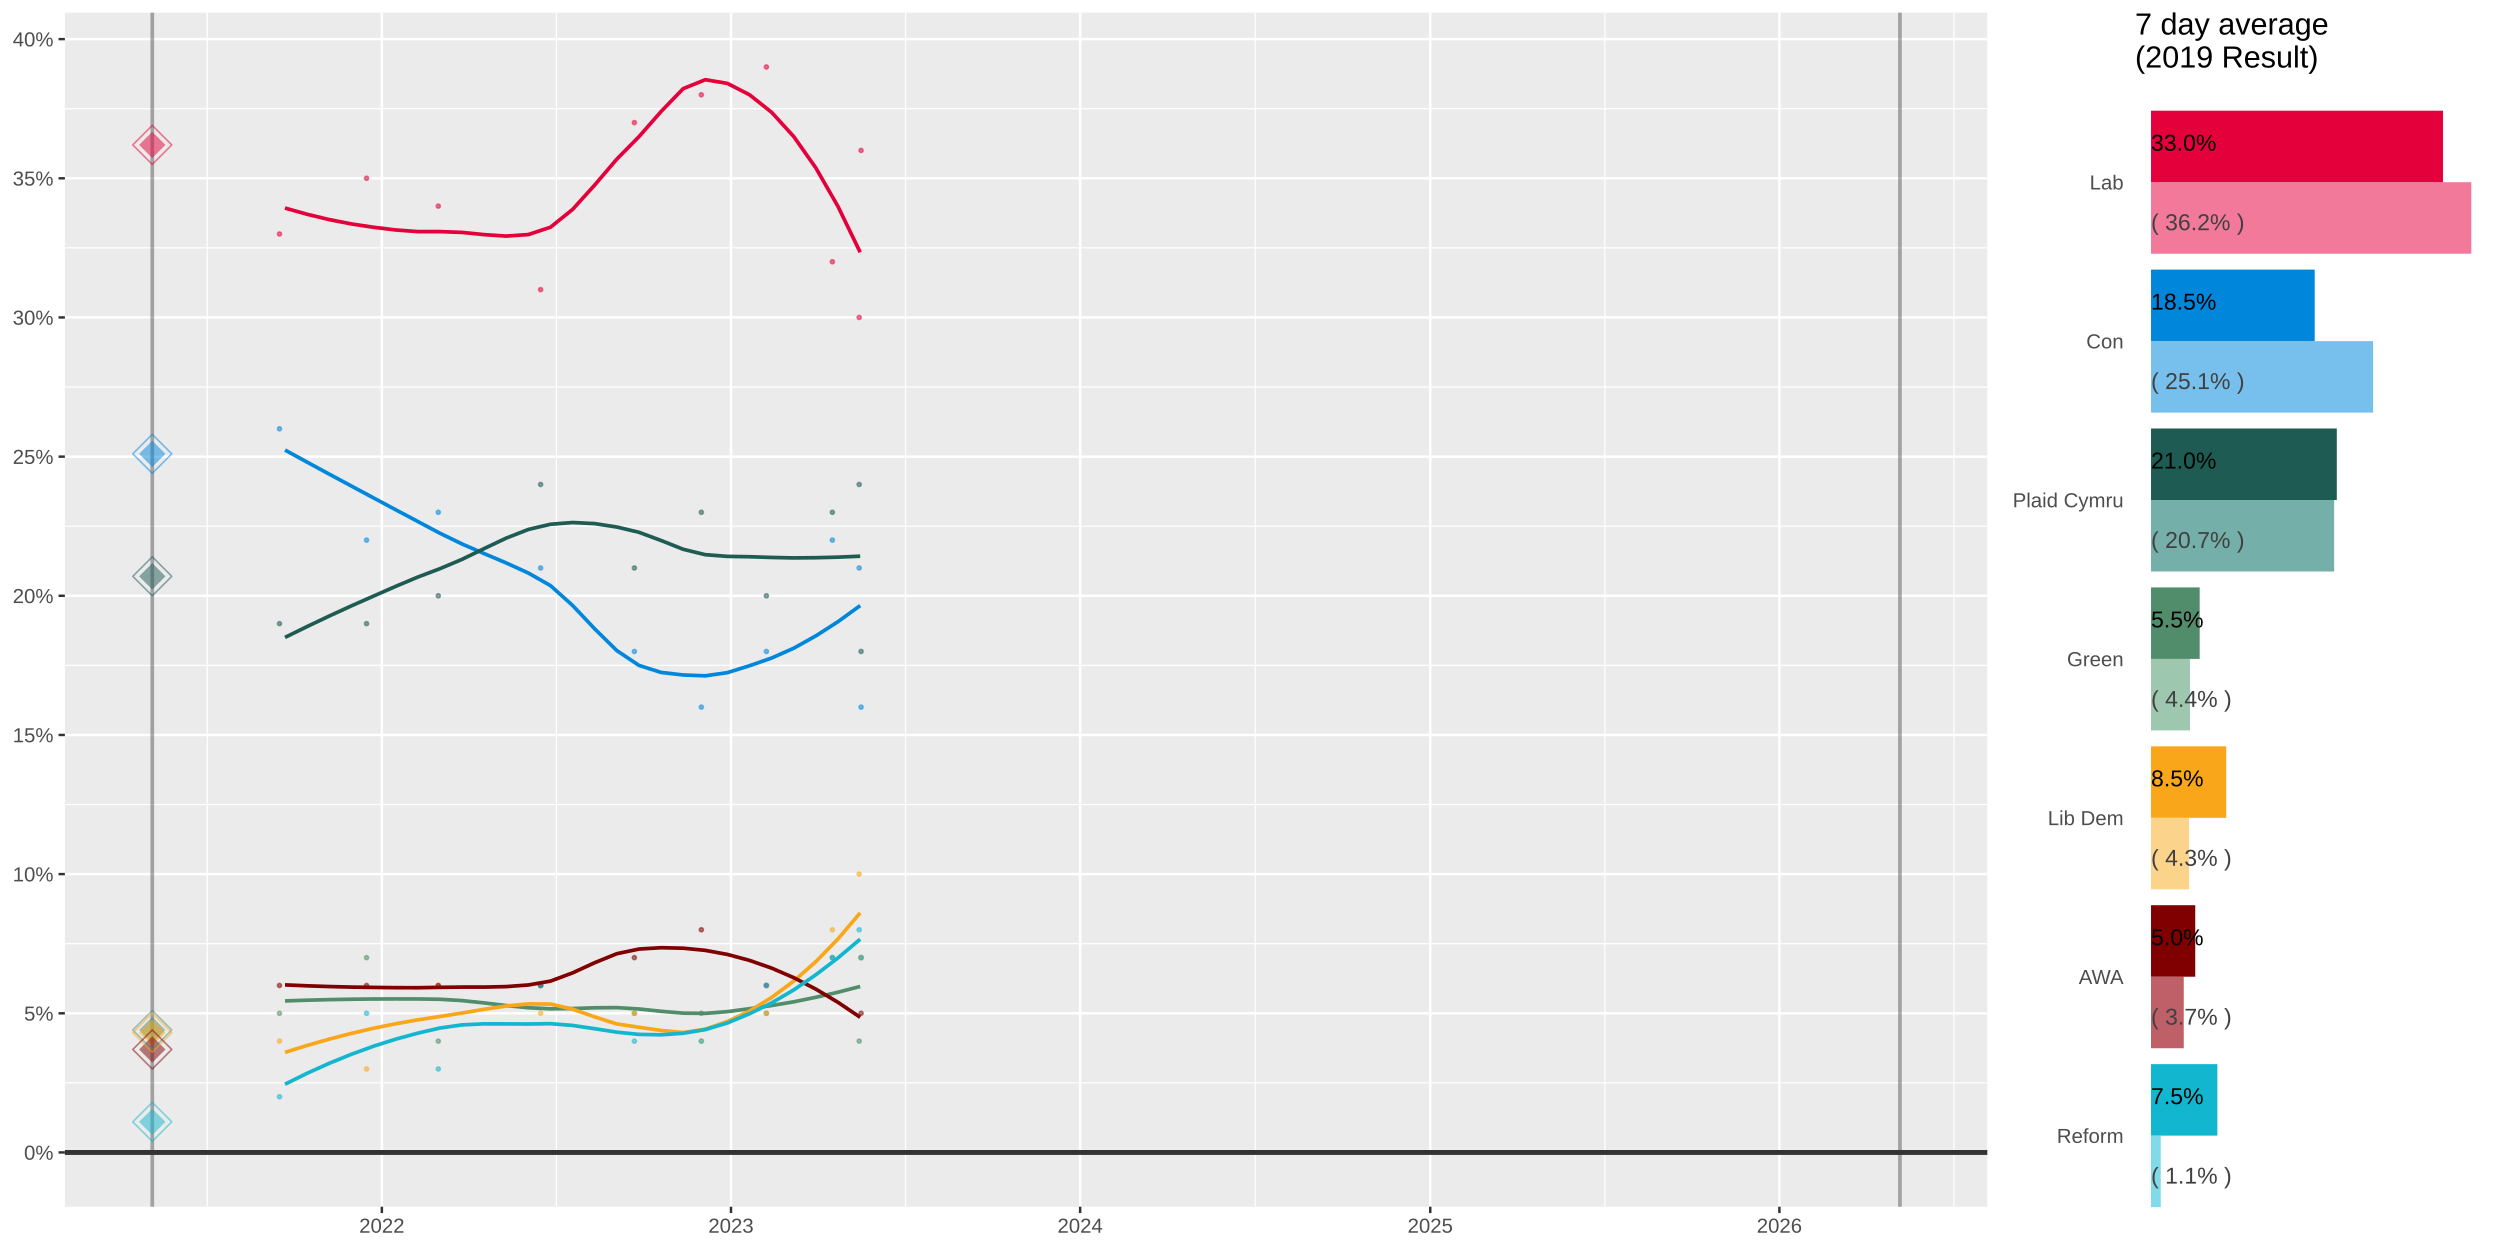
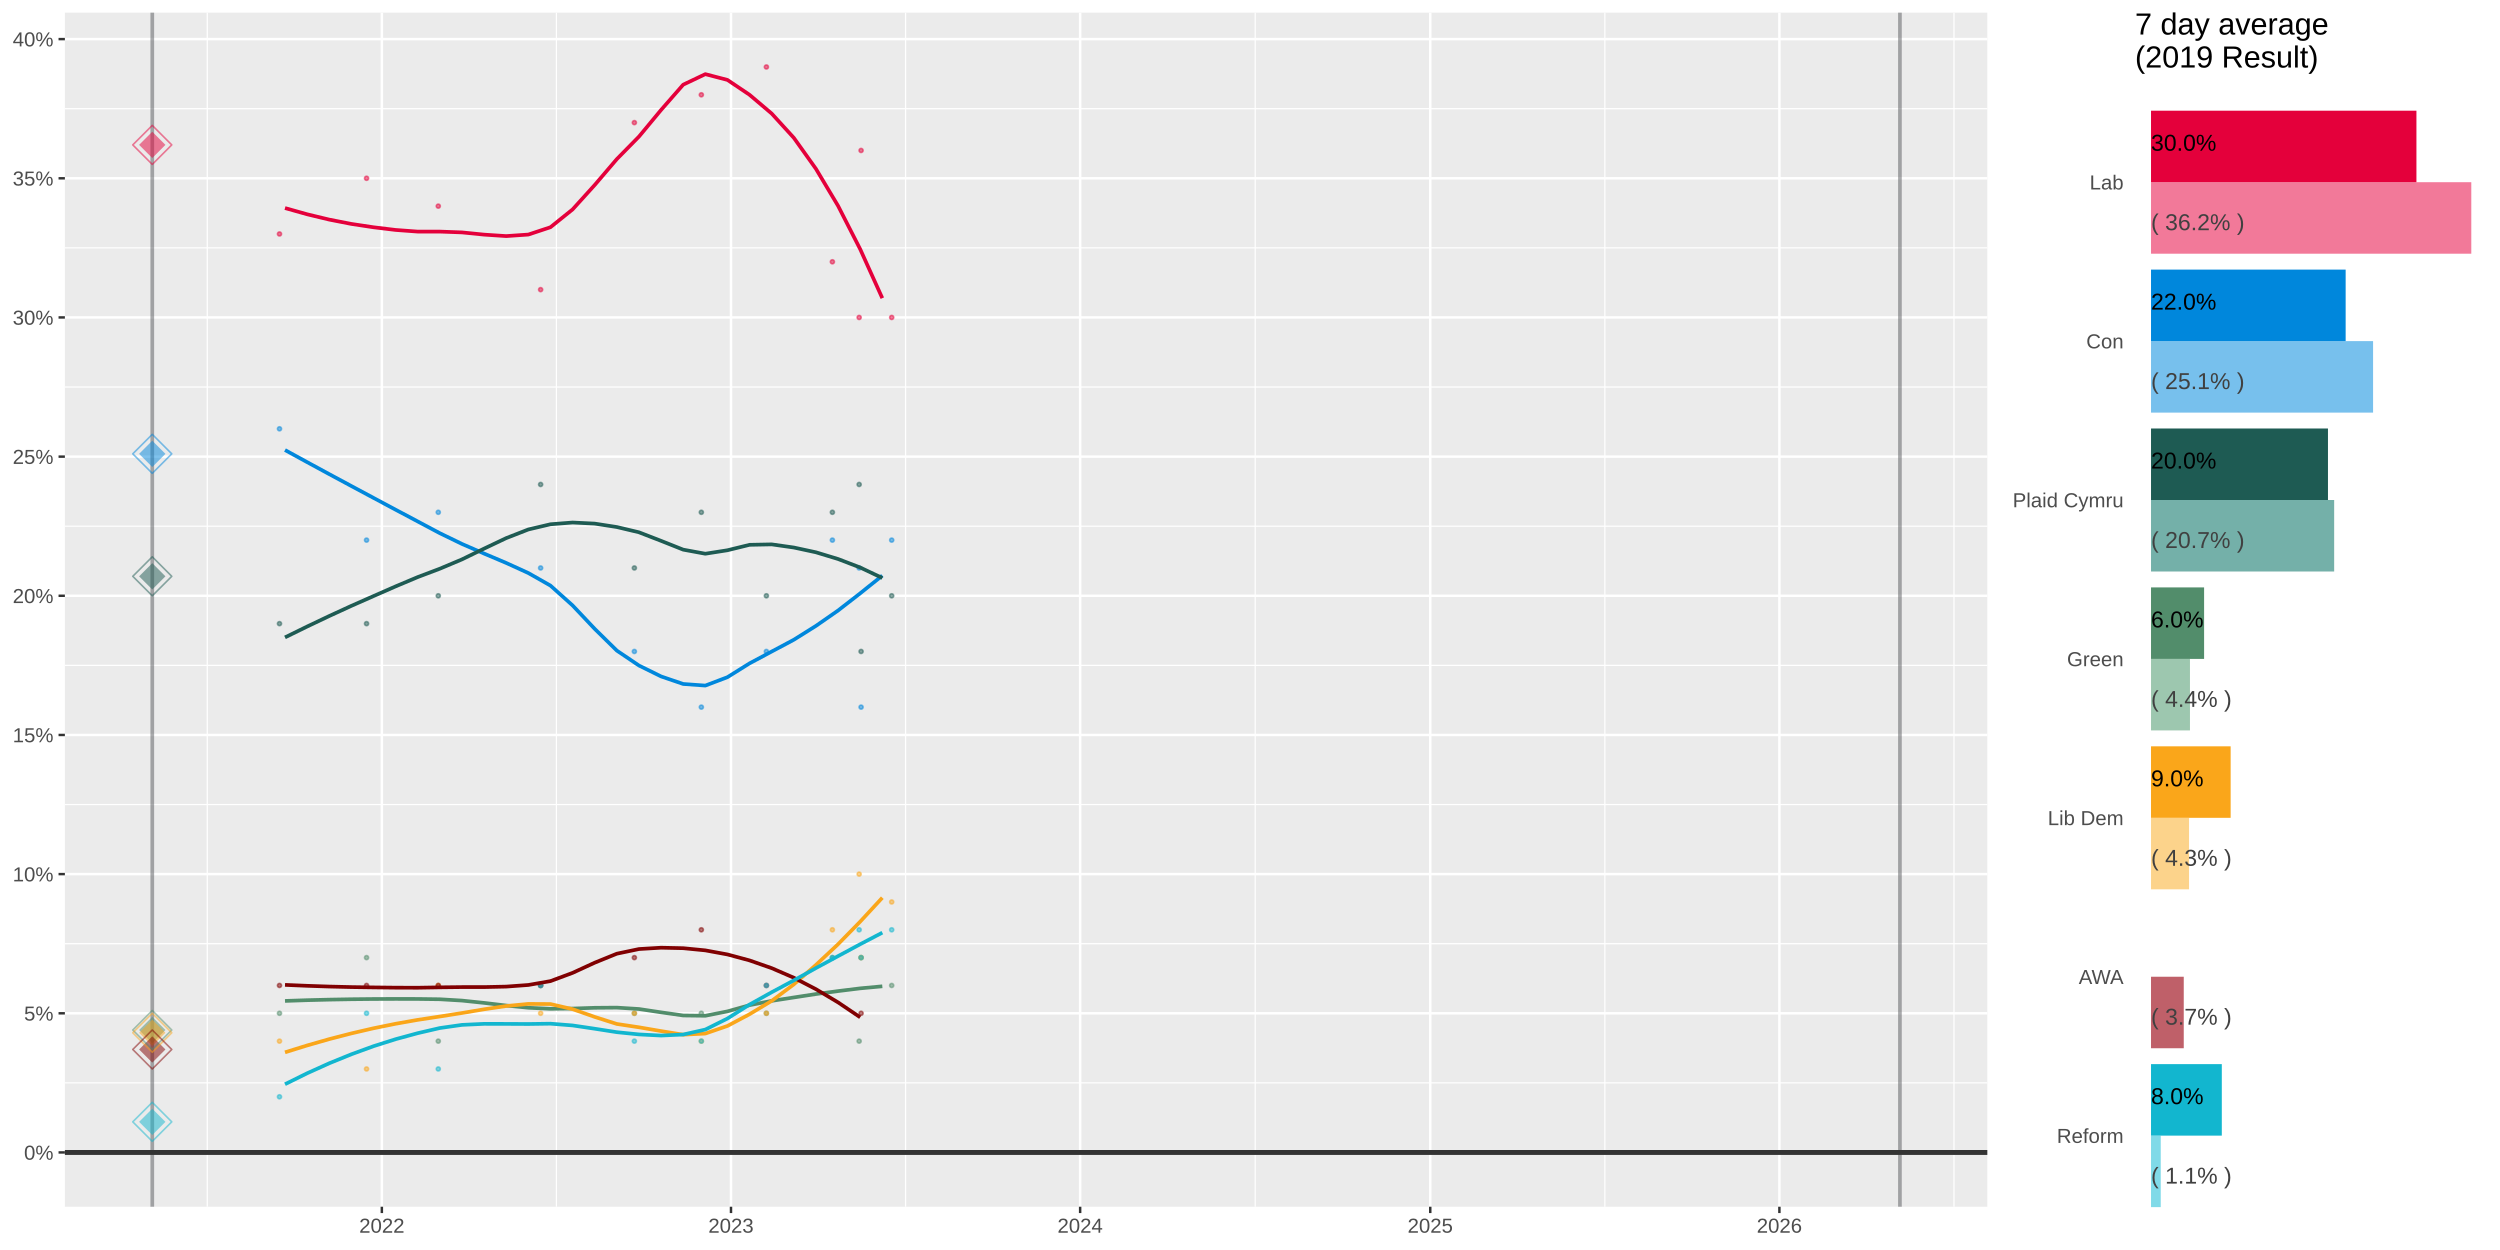
<svg xmlns="http://www.w3.org/2000/svg" class="svglite" width="1080.00pt" height="540.00pt" viewBox="0 0 1080.00 540.00">
  <defs>
    <style type="text/css">
    line, polyline, polygon, path, rect, circle {
      fill: none;
      stroke: #000000;
      stroke-linecap: round;
      stroke-linejoin: round;
      stroke-miterlimit: 10.00;
    }
    text {
      white-space: pre;
    }
  </style>
  </defs>
  <rect width="100%" height="100%" style="stroke: none; fill: none;" />
  <defs>
    <clipPath id="cpMC4wMHwxMDgwLjAwfDAuMDB8NTQwLjAw">
      <rect x="0.00" y="0.00" width="1080.00" height="540.00" />
    </clipPath>
  </defs>
  <g clip-path="url(#cpMC4wMHwxMDgwLjAwfDAuMDB8NTQwLjAw)">
</g>
  <defs>
    <clipPath id="cpMC4wMHw4NjQuMDB8MC4wMHw1NDAuMDA=">
      <rect x="0.00" y="0.00" width="864.00" height="540.00" />
    </clipPath>
  </defs>
  <g clip-path="url(#cpMC4wMHw4NjQuMDB8MC4wMHw1NDAuMDA=)">
    <rect x="0.00" y="0.00" width="864.00" height="540.00" style="stroke-width: 1.07; stroke: #FFFFFF; fill: #FFFFFF;" />
  </g>
  <g clip-path="url(#cpMC4wMHwxMDgwLjAwfDAuMDB8NTQwLjAw)">
</g>
  <defs>
    <clipPath id="cpMjguMDN8ODU4LjUyfDUuNDh8NTIxLjMx">
      <rect x="28.03" y="5.48" width="830.49" height="515.83" />
    </clipPath>
  </defs>
  <g clip-path="url(#cpMjguMDN8ODU4LjUyfDUuNDh8NTIxLjMx)">
    <rect x="28.03" y="5.48" width="830.49" height="515.83" style="stroke-width: 1.07; stroke: none; fill: #EBEBEB;" />
    <polyline points="28.03,467.80 858.52,467.80 " style="stroke-width: 0.53; stroke: #FFFFFF; stroke-linecap: butt;" />
    <polyline points="28.03,407.68 858.52,407.68 " style="stroke-width: 0.53; stroke: #FFFFFF; stroke-linecap: butt;" />
    <polyline points="28.03,347.56 858.52,347.56 " style="stroke-width: 0.53; stroke: #FFFFFF; stroke-linecap: butt;" />
    <polyline points="28.03,287.44 858.52,287.44 " style="stroke-width: 0.53; stroke: #FFFFFF; stroke-linecap: butt;" />
    <polyline points="28.03,227.32 858.52,227.32 " style="stroke-width: 0.53; stroke: #FFFFFF; stroke-linecap: butt;" />
    <polyline points="28.03,167.20 858.52,167.20 " style="stroke-width: 0.53; stroke: #FFFFFF; stroke-linecap: butt;" />
    <polyline points="28.03,107.08 858.52,107.08 " style="stroke-width: 0.53; stroke: #FFFFFF; stroke-linecap: butt;" />
    <polyline points="28.03,46.96 858.52,46.96 " style="stroke-width: 0.53; stroke: #FFFFFF; stroke-linecap: butt;" />
    <polyline points="89.54,521.31 89.54,5.48 " style="stroke-width: 0.53; stroke: #FFFFFF; stroke-linecap: butt;" />
    <polyline points="240.37,521.31 240.37,5.48 " style="stroke-width: 0.53; stroke: #FFFFFF; stroke-linecap: butt;" />
    <polyline points="391.21,521.31 391.21,5.48 " style="stroke-width: 0.53; stroke: #FFFFFF; stroke-linecap: butt;" />
    <polyline points="542.25,521.31 542.25,5.48 " style="stroke-width: 0.53; stroke: #FFFFFF; stroke-linecap: butt;" />
    <polyline points="693.29,521.31 693.29,5.48 " style="stroke-width: 0.53; stroke: #FFFFFF; stroke-linecap: butt;" />
    <polyline points="844.12,521.31 844.12,5.48 " style="stroke-width: 0.53; stroke: #FFFFFF; stroke-linecap: butt;" />
    <polyline points="28.03,497.86 858.52,497.86 " style="stroke-width: 1.07; stroke: #FFFFFF; stroke-linecap: butt;" />
    <polyline points="28.03,437.74 858.52,437.74 " style="stroke-width: 1.07; stroke: #FFFFFF; stroke-linecap: butt;" />
    <polyline points="28.03,377.62 858.52,377.62 " style="stroke-width: 1.07; stroke: #FFFFFF; stroke-linecap: butt;" />
    <polyline points="28.03,317.50 858.52,317.50 " style="stroke-width: 1.07; stroke: #FFFFFF; stroke-linecap: butt;" />
    <polyline points="28.03,257.38 858.52,257.38 " style="stroke-width: 1.07; stroke: #FFFFFF; stroke-linecap: butt;" />
    <polyline points="28.03,197.26 858.52,197.26 " style="stroke-width: 1.07; stroke: #FFFFFF; stroke-linecap: butt;" />
    <polyline points="28.03,137.14 858.52,137.14 " style="stroke-width: 1.07; stroke: #FFFFFF; stroke-linecap: butt;" />
    <polyline points="28.03,77.02 858.52,77.02 " style="stroke-width: 1.07; stroke: #FFFFFF; stroke-linecap: butt;" />
    <polyline points="28.03,16.90 858.52,16.90 " style="stroke-width: 1.07; stroke: #FFFFFF; stroke-linecap: butt;" />
    <polyline points="164.96,521.31 164.96,5.48 " style="stroke-width: 1.07; stroke: #FFFFFF; stroke-linecap: butt;" />
    <polyline points="315.79,521.31 315.79,5.48 " style="stroke-width: 1.07; stroke: #FFFFFF; stroke-linecap: butt;" />
    <polyline points="466.62,521.31 466.62,5.48 " style="stroke-width: 1.07; stroke: #FFFFFF; stroke-linecap: butt;" />
    <polyline points="617.87,521.31 617.87,5.48 " style="stroke-width: 1.07; stroke: #FFFFFF; stroke-linecap: butt;" />
    <polyline points="768.70,521.31 768.70,5.48 " style="stroke-width: 1.07; stroke: #FFFFFF; stroke-linecap: butt;" />
+     <circle cx="385.21" cy="137.14" r="0.89" style="stroke-width: 0.71; stroke: #E4003B; stroke-opacity: 0.50; fill: #E4003B; fill-opacity: 0.50;" />
    <circle cx="371.99" cy="65.00" r="0.89" style="stroke-width: 0.71; stroke: #E4003B; stroke-opacity: 0.50; fill: #E4003B; fill-opacity: 0.50;" />
    <circle cx="371.16" cy="137.14" r="0.89" style="stroke-width: 0.71; stroke: #E4003B; stroke-opacity: 0.50; fill: #E4003B; fill-opacity: 0.50;" />
    <circle cx="359.59" cy="113.09" r="0.89" style="stroke-width: 0.71; stroke: #E4003B; stroke-opacity: 0.50; fill: #E4003B; fill-opacity: 0.50;" />
    <circle cx="331.08" cy="28.93" r="0.89" style="stroke-width: 0.71; stroke: #E4003B; stroke-opacity: 0.50; fill: #E4003B; fill-opacity: 0.50;" />
    <circle cx="302.98" cy="40.95" r="0.89" style="stroke-width: 0.71; stroke: #E4003B; stroke-opacity: 0.50; fill: #E4003B; fill-opacity: 0.50;" />
    <circle cx="274.05" cy="52.97" r="0.89" style="stroke-width: 0.71; stroke: #E4003B; stroke-opacity: 0.50; fill: #E4003B; fill-opacity: 0.50;" />
    <circle cx="233.55" cy="125.12" r="0.89" style="stroke-width: 0.71; stroke: #E4003B; stroke-opacity: 0.50; fill: #E4003B; fill-opacity: 0.50;" />
    <circle cx="189.34" cy="89.05" r="0.89" style="stroke-width: 0.71; stroke: #E4003B; stroke-opacity: 0.50; fill: #E4003B; fill-opacity: 0.50;" />
    <circle cx="158.35" cy="77.02" r="0.89" style="stroke-width: 0.71; stroke: #E4003B; stroke-opacity: 0.50; fill: #E4003B; fill-opacity: 0.50;" />
    <circle cx="120.74" cy="101.07" r="0.89" style="stroke-width: 0.71; stroke: #E4003B; stroke-opacity: 0.50; fill: #E4003B; fill-opacity: 0.50;" />
+     <circle cx="385.21" cy="233.33" r="0.89" style="stroke-width: 0.71; stroke: #0087DC; stroke-opacity: 0.50; fill: #0087DC; fill-opacity: 0.50;" />
    <circle cx="371.99" cy="305.48" r="0.89" style="stroke-width: 0.71; stroke: #0087DC; stroke-opacity: 0.50; fill: #0087DC; fill-opacity: 0.50;" />
    <circle cx="371.16" cy="245.36" r="0.89" style="stroke-width: 0.71; stroke: #0087DC; stroke-opacity: 0.50; fill: #0087DC; fill-opacity: 0.50;" />
    <circle cx="359.59" cy="233.33" r="0.89" style="stroke-width: 0.71; stroke: #0087DC; stroke-opacity: 0.50; fill: #0087DC; fill-opacity: 0.50;" />
    <circle cx="331.08" cy="281.43" r="0.89" style="stroke-width: 0.71; stroke: #0087DC; stroke-opacity: 0.50; fill: #0087DC; fill-opacity: 0.50;" />
    <circle cx="302.98" cy="305.48" r="0.89" style="stroke-width: 0.71; stroke: #0087DC; stroke-opacity: 0.50; fill: #0087DC; fill-opacity: 0.50;" />
    <circle cx="274.05" cy="281.43" r="0.89" style="stroke-width: 0.71; stroke: #0087DC; stroke-opacity: 0.50; fill: #0087DC; fill-opacity: 0.50;" />
    <circle cx="233.55" cy="245.36" r="0.89" style="stroke-width: 0.71; stroke: #0087DC; stroke-opacity: 0.50; fill: #0087DC; fill-opacity: 0.50;" />
    <circle cx="189.34" cy="221.31" r="0.89" style="stroke-width: 0.71; stroke: #0087DC; stroke-opacity: 0.50; fill: #0087DC; fill-opacity: 0.50;" />
    <circle cx="158.35" cy="233.33" r="0.89" style="stroke-width: 0.71; stroke: #0087DC; stroke-opacity: 0.50; fill: #0087DC; fill-opacity: 0.50;" />
    <circle cx="120.74" cy="185.24" r="0.89" style="stroke-width: 0.71; stroke: #0087DC; stroke-opacity: 0.50; fill: #0087DC; fill-opacity: 0.50;" />
+     <circle cx="385.21" cy="257.38" r="0.89" style="stroke-width: 0.71; stroke: #1E5B53; stroke-opacity: 0.50; fill: #1E5B53; fill-opacity: 0.50;" />
    <circle cx="371.99" cy="281.43" r="0.89" style="stroke-width: 0.71; stroke: #1E5B53; stroke-opacity: 0.50; fill: #1E5B53; fill-opacity: 0.50;" />
    <circle cx="371.16" cy="209.29" r="0.89" style="stroke-width: 0.71; stroke: #1E5B53; stroke-opacity: 0.50; fill: #1E5B53; fill-opacity: 0.50;" />
    <circle cx="359.59" cy="221.31" r="0.89" style="stroke-width: 0.71; stroke: #1E5B53; stroke-opacity: 0.50; fill: #1E5B53; fill-opacity: 0.50;" />
    <circle cx="331.08" cy="257.38" r="0.89" style="stroke-width: 0.71; stroke: #1E5B53; stroke-opacity: 0.50; fill: #1E5B53; fill-opacity: 0.50;" />
    <circle cx="302.98" cy="221.31" r="0.89" style="stroke-width: 0.71; stroke: #1E5B53; stroke-opacity: 0.50; fill: #1E5B53; fill-opacity: 0.50;" />
    <circle cx="274.05" cy="245.36" r="0.89" style="stroke-width: 0.71; stroke: #1E5B53; stroke-opacity: 0.50; fill: #1E5B53; fill-opacity: 0.50;" />
    <circle cx="233.55" cy="209.29" r="0.89" style="stroke-width: 0.71; stroke: #1E5B53; stroke-opacity: 0.50; fill: #1E5B53; fill-opacity: 0.50;" />
    <circle cx="189.34" cy="257.38" r="0.89" style="stroke-width: 0.71; stroke: #1E5B53; stroke-opacity: 0.50; fill: #1E5B53; fill-opacity: 0.50;" />
    <circle cx="158.35" cy="269.41" r="0.89" style="stroke-width: 0.71; stroke: #1E5B53; stroke-opacity: 0.50; fill: #1E5B53; fill-opacity: 0.50;" />
    <circle cx="120.74" cy="269.41" r="0.89" style="stroke-width: 0.71; stroke: #1E5B53; stroke-opacity: 0.50; fill: #1E5B53; fill-opacity: 0.50;" />
+     <circle cx="385.21" cy="425.72" r="0.89" style="stroke-width: 0.71; stroke: #528D6B; stroke-opacity: 0.50; fill: #528D6B; fill-opacity: 0.50;" />
    <circle cx="371.99" cy="413.69" r="0.89" style="stroke-width: 0.71; stroke: #528D6B; stroke-opacity: 0.50; fill: #528D6B; fill-opacity: 0.50;" />
    <circle cx="371.16" cy="449.77" r="0.89" style="stroke-width: 0.71; stroke: #528D6B; stroke-opacity: 0.50; fill: #528D6B; fill-opacity: 0.50;" />
    <circle cx="359.59" cy="413.69" r="0.89" style="stroke-width: 0.71; stroke: #528D6B; stroke-opacity: 0.50; fill: #528D6B; fill-opacity: 0.50;" />
    <circle cx="331.08" cy="437.74" r="0.89" style="stroke-width: 0.71; stroke: #528D6B; stroke-opacity: 0.50; fill: #528D6B; fill-opacity: 0.50;" />
    <circle cx="302.98" cy="437.74" r="0.89" style="stroke-width: 0.71; stroke: #528D6B; stroke-opacity: 0.50; fill: #528D6B; fill-opacity: 0.50;" />
    <circle cx="274.05" cy="437.74" r="0.89" style="stroke-width: 0.71; stroke: #528D6B; stroke-opacity: 0.50; fill: #528D6B; fill-opacity: 0.50;" />
    <circle cx="233.55" cy="425.72" r="0.89" style="stroke-width: 0.71; stroke: #528D6B; stroke-opacity: 0.50; fill: #528D6B; fill-opacity: 0.50;" />
    <circle cx="189.34" cy="449.77" r="0.89" style="stroke-width: 0.71; stroke: #528D6B; stroke-opacity: 0.50; fill: #528D6B; fill-opacity: 0.50;" />
    <circle cx="158.35" cy="413.69" r="0.89" style="stroke-width: 0.71; stroke: #528D6B; stroke-opacity: 0.50; fill: #528D6B; fill-opacity: 0.50;" />
    <circle cx="120.74" cy="437.74" r="0.89" style="stroke-width: 0.71; stroke: #528D6B; stroke-opacity: 0.50; fill: #528D6B; fill-opacity: 0.50;" />
+     <circle cx="385.21" cy="389.65" r="0.89" style="stroke-width: 0.71; stroke: #FAA61A; stroke-opacity: 0.50; fill: #FAA61A; fill-opacity: 0.50;" />
    <circle cx="371.99" cy="413.69" r="0.89" style="stroke-width: 0.71; stroke: #FAA61A; stroke-opacity: 0.50; fill: #FAA61A; fill-opacity: 0.50;" />
    <circle cx="371.16" cy="377.62" r="0.89" style="stroke-width: 0.71; stroke: #FAA61A; stroke-opacity: 0.50; fill: #FAA61A; fill-opacity: 0.50;" />
    <circle cx="359.59" cy="401.67" r="0.89" style="stroke-width: 0.71; stroke: #FAA61A; stroke-opacity: 0.50; fill: #FAA61A; fill-opacity: 0.50;" />
    <circle cx="331.08" cy="437.74" r="0.89" style="stroke-width: 0.71; stroke: #FAA61A; stroke-opacity: 0.50; fill: #FAA61A; fill-opacity: 0.50;" />
    <circle cx="302.98" cy="449.77" r="0.89" style="stroke-width: 0.71; stroke: #FAA61A; stroke-opacity: 0.50; fill: #FAA61A; fill-opacity: 0.50;" />
    <circle cx="274.05" cy="437.74" r="0.89" style="stroke-width: 0.71; stroke: #FAA61A; stroke-opacity: 0.50; fill: #FAA61A; fill-opacity: 0.50;" />
    <circle cx="233.55" cy="437.74" r="0.89" style="stroke-width: 0.71; stroke: #FAA61A; stroke-opacity: 0.50; fill: #FAA61A; fill-opacity: 0.50;" />
    <circle cx="189.34" cy="425.72" r="0.89" style="stroke-width: 0.71; stroke: #FAA61A; stroke-opacity: 0.50; fill: #FAA61A; fill-opacity: 0.50;" />
    <circle cx="158.35" cy="461.79" r="0.89" style="stroke-width: 0.71; stroke: #FAA61A; stroke-opacity: 0.50; fill: #FAA61A; fill-opacity: 0.50;" />
    <circle cx="120.74" cy="449.77" r="0.89" style="stroke-width: 0.71; stroke: #FAA61A; stroke-opacity: 0.50; fill: #FAA61A; fill-opacity: 0.50;" />
    <circle cx="371.99" cy="437.74" r="0.89" style="stroke-width: 0.71; stroke: #800001; stroke-opacity: 0.50; fill: #800001; fill-opacity: 0.50;" />
    <circle cx="331.08" cy="425.72" r="0.89" style="stroke-width: 0.71; stroke: #800001; stroke-opacity: 0.50; fill: #800001; fill-opacity: 0.50;" />
    <circle cx="302.98" cy="401.67" r="0.89" style="stroke-width: 0.71; stroke: #800001; stroke-opacity: 0.50; fill: #800001; fill-opacity: 0.50;" />
    <circle cx="274.05" cy="413.69" r="0.89" style="stroke-width: 0.71; stroke: #800001; stroke-opacity: 0.50; fill: #800001; fill-opacity: 0.50;" />
    <circle cx="233.55" cy="425.72" r="0.89" style="stroke-width: 0.71; stroke: #800001; stroke-opacity: 0.50; fill: #800001; fill-opacity: 0.50;" />
    <circle cx="189.34" cy="425.72" r="0.89" style="stroke-width: 0.71; stroke: #800001; stroke-opacity: 0.50; fill: #800001; fill-opacity: 0.50;" />
    <circle cx="158.35" cy="425.72" r="0.89" style="stroke-width: 0.71; stroke: #800001; stroke-opacity: 0.50; fill: #800001; fill-opacity: 0.50;" />
    <circle cx="120.74" cy="425.72" r="0.89" style="stroke-width: 0.71; stroke: #800001; stroke-opacity: 0.50; fill: #800001; fill-opacity: 0.50;" />
+     <circle cx="385.21" cy="401.67" r="0.89" style="stroke-width: 0.71; stroke: #12B6CF; stroke-opacity: 0.50; fill: #12B6CF; fill-opacity: 0.50;" />
    <circle cx="371.99" cy="413.69" r="0.89" style="stroke-width: 0.71; stroke: #12B6CF; stroke-opacity: 0.50; fill: #12B6CF; fill-opacity: 0.50;" />
    <circle cx="371.16" cy="401.67" r="0.89" style="stroke-width: 0.71; stroke: #12B6CF; stroke-opacity: 0.50; fill: #12B6CF; fill-opacity: 0.50;" />
    <circle cx="359.59" cy="413.69" r="0.89" style="stroke-width: 0.71; stroke: #12B6CF; stroke-opacity: 0.50; fill: #12B6CF; fill-opacity: 0.50;" />
    <circle cx="331.08" cy="425.72" r="0.89" style="stroke-width: 0.71; stroke: #12B6CF; stroke-opacity: 0.50; fill: #12B6CF; fill-opacity: 0.50;" />
    <circle cx="302.98" cy="449.77" r="0.89" style="stroke-width: 0.71; stroke: #12B6CF; stroke-opacity: 0.50; fill: #12B6CF; fill-opacity: 0.50;" />
    <circle cx="274.05" cy="449.77" r="0.89" style="stroke-width: 0.71; stroke: #12B6CF; stroke-opacity: 0.50; fill: #12B6CF; fill-opacity: 0.50;" />
    <circle cx="233.55" cy="425.72" r="0.89" style="stroke-width: 0.71; stroke: #12B6CF; stroke-opacity: 0.50; fill: #12B6CF; fill-opacity: 0.50;" />
    <circle cx="189.34" cy="461.79" r="0.89" style="stroke-width: 0.71; stroke: #12B6CF; stroke-opacity: 0.50; fill: #12B6CF; fill-opacity: 0.50;" />
    <circle cx="158.35" cy="437.74" r="0.89" style="stroke-width: 0.71; stroke: #12B6CF; stroke-opacity: 0.50; fill: #12B6CF; fill-opacity: 0.50;" />
    <circle cx="120.74" cy="473.81" r="0.89" style="stroke-width: 0.71; stroke: #12B6CF; stroke-opacity: 0.50; fill: #12B6CF; fill-opacity: 0.50;" />
-     <polyline points="123.12,89.88 132.68,92.57 142.23,94.87 151.79,96.74 161.35,98.18 170.90,99.34 180.46,100.05 190.02,100.05 199.58,100.40 209.13,101.36 218.69,101.99 228.25,101.33 237.80,98.16 247.36,90.47 256.92,79.91 266.47,68.73 276.03,59.04 285.59,48.17 295.14,38.30 304.70,34.43 314.26,36.04 323.81,40.95 333.37,48.55 342.93,59.04 352.48,72.60 362.04,89.25 371.60,108.99 " style="stroke-width: 1.60; stroke: #E4003B; stroke-linecap: butt;" />
-     <polyline points="123.12,194.42 132.68,199.65 142.23,204.83 151.79,209.97 161.35,215.09 170.90,220.19 180.46,225.27 190.02,230.35 199.58,234.99 209.13,239.15 218.69,243.20 228.25,247.56 237.80,252.98 247.36,261.55 256.92,271.67 266.47,281.06 276.03,287.45 285.59,290.49 295.14,291.59 304.70,291.95 314.26,290.57 323.81,287.59 333.37,284.25 342.93,280.01 352.48,274.67 362.04,268.54 371.60,261.61 " style="stroke-width: 1.60; stroke: #0087DC; stroke-linecap: butt;" />
-     <polyline points="123.12,275.35 132.68,270.66 142.23,266.12 151.79,261.73 161.35,257.51 170.90,253.32 180.46,249.30 190.02,245.68 199.58,241.65 209.13,237.00 218.69,232.46 228.25,228.73 237.80,226.48 247.36,225.73 256.92,226.20 266.47,227.68 276.03,229.95 285.59,233.50 295.14,237.29 304.70,239.63 314.26,240.36 323.81,240.51 333.37,240.82 342.93,241.02 352.48,240.93 362.04,240.69 371.60,240.28 " style="stroke-width: 1.60; stroke: #1E5B53; stroke-linecap: butt;" />
-     <polyline points="123.12,432.40 132.68,432.08 142.23,431.84 151.79,431.67 161.35,431.57 170.90,431.53 180.46,431.55 190.02,431.68 199.58,432.25 209.13,433.25 218.69,434.39 228.25,435.35 237.80,435.81 247.36,435.69 256.92,435.37 266.47,435.29 276.03,435.88 285.59,436.88 295.14,437.68 304.70,437.78 314.26,437.02 323.81,435.75 333.37,434.39 342.93,432.78 352.48,430.82 362.04,428.62 371.60,426.15 " style="stroke-width: 1.60; stroke: #528D6B; stroke-linecap: butt;" />
-     <polyline points="123.12,454.60 132.68,451.63 142.23,448.90 151.79,446.43 161.35,444.21 170.90,442.27 180.46,440.58 190.02,439.13 199.58,437.62 209.13,436.01 218.69,434.60 228.25,433.69 237.80,433.75 247.36,435.96 256.92,439.31 266.47,442.35 276.03,443.78 285.59,445.15 295.14,446.04 304.70,444.59 314.26,441.28 323.81,436.76 333.37,430.89 342.93,423.79 352.48,415.40 362.04,405.58 371.60,394.35 " style="stroke-width: 1.60; stroke: #FAA61A; stroke-linecap: butt;" />
+     <polyline points="123.12,89.88 132.68,92.57 142.23,94.87 151.79,96.74 161.35,98.18 170.90,99.34 180.46,100.05 190.02,100.05 199.58,100.40 209.13,101.36 218.69,101.99 228.25,101.33 237.80,98.16 247.36,90.47 256.92,79.91 266.47,68.73 276.03,59.01 285.59,47.49 295.14,36.58 304.70,32.03 314.26,34.53 323.81,40.96 333.37,49.06 342.93,59.54 352.48,72.93 362.04,88.92 371.60,107.64 381.16,128.81 " style="stroke-width: 1.60; stroke: #E4003B; stroke-linecap: butt;" />
+     <polyline points="123.12,194.42 132.68,199.65 142.23,204.83 151.79,209.97 161.35,215.09 170.90,220.19 180.46,225.27 190.02,230.35 199.58,234.99 209.13,239.15 218.69,243.20 228.25,247.56 237.80,252.98 247.36,261.55 256.92,271.67 266.47,281.06 276.03,287.51 285.59,292.22 295.14,295.48 304.70,296.17 314.26,292.54 323.81,286.57 333.37,281.46 342.93,276.37 352.48,270.39 362.04,263.74 371.60,256.32 381.16,248.65 " style="stroke-width: 1.60; stroke: #0087DC; stroke-linecap: butt;" />
+     <polyline points="123.12,275.35 132.68,270.66 142.23,266.12 151.79,261.73 161.35,257.51 170.90,253.32 180.46,249.30 190.02,245.68 199.58,241.65 209.13,237.00 218.69,232.46 228.25,228.73 237.80,226.48 247.36,225.73 256.92,226.20 266.47,227.68 276.03,229.95 285.59,233.65 295.14,237.45 304.70,239.21 314.26,237.71 323.81,235.36 333.37,235.17 342.93,236.53 352.48,238.59 362.04,241.49 371.60,245.16 381.16,249.69 " style="stroke-width: 1.60; stroke: #1E5B53; stroke-linecap: butt;" />
+     <polyline points="123.12,432.40 132.68,432.08 142.23,431.84 151.79,431.67 161.35,431.57 170.90,431.53 180.46,431.55 190.02,431.68 199.58,432.25 209.13,433.25 218.69,434.39 228.25,435.35 237.80,435.81 247.36,435.69 256.92,435.37 266.47,435.29 276.03,435.89 285.59,437.33 295.14,438.69 304.70,438.81 314.26,436.91 323.81,434.23 333.37,432.37 342.93,430.90 352.48,429.43 362.04,428.15 371.60,426.97 381.16,426.08 " style="stroke-width: 1.60; stroke: #528D6B; stroke-linecap: butt;" />
+     <polyline points="123.12,454.60 132.68,451.63 142.23,448.90 151.79,446.43 161.35,444.21 170.90,442.27 180.46,440.58 190.02,439.13 199.58,437.62 209.13,436.01 218.69,434.60 228.25,433.69 237.80,433.75 247.36,435.96 256.92,439.31 266.47,442.35 276.03,443.79 285.59,445.43 295.14,446.98 304.70,446.50 314.26,443.21 323.81,438.14 333.37,432.38 342.93,425.25 352.48,416.85 362.04,407.90 371.60,398.15 381.16,387.81 " style="stroke-width: 1.60; stroke: #FAA61A; stroke-linecap: butt;" />
    <polyline points="123.12,425.47 132.68,425.87 142.23,426.19 151.79,426.42 161.35,426.56 170.90,426.67 180.46,426.70 190.02,426.53 199.58,426.42 209.13,426.42 218.69,426.21 228.25,425.51 237.80,423.84 247.36,420.28 256.92,415.88 266.47,412.00 276.03,409.99 285.59,409.41 295.14,409.62 304.70,410.56 314.26,412.32 323.81,414.90 333.37,418.24 342.93,422.38 352.48,427.32 362.04,433.03 371.60,439.48 " style="stroke-width: 1.60; stroke: #800001; stroke-linecap: butt;" />
-     <polyline points="123.12,468.38 132.68,463.65 142.23,459.34 151.79,455.45 161.35,451.96 170.90,448.93 180.46,446.33 190.02,444.11 199.58,442.75 209.13,442.30 218.69,442.32 228.25,442.37 237.80,442.23 247.36,442.99 256.92,444.41 266.47,445.90 276.03,446.86 285.59,447.03 295.14,446.37 304.70,444.78 314.26,441.91 323.81,437.93 333.37,433.24 342.93,427.62 352.48,421.07 362.04,413.77 371.60,405.73 " style="stroke-width: 1.60; stroke: #12B6CF; stroke-linecap: butt;" />
+     <polyline points="123.12,468.38 132.68,463.65 142.23,459.34 151.79,455.45 161.35,451.96 170.90,448.93 180.46,446.33 190.02,444.11 199.58,442.75 209.13,442.30 218.69,442.32 228.25,442.37 237.80,442.23 247.36,442.99 256.92,444.41 266.47,445.90 276.03,446.87 285.59,447.36 295.14,446.92 304.70,444.77 314.26,440.00 323.81,433.96 333.37,428.64 342.93,423.52 352.48,418.21 362.04,413.04 371.60,407.91 381.16,402.90 " style="stroke-width: 1.60; stroke: #12B6CF; stroke-linecap: butt;" />
    <line x1="65.78" y1="521.31" x2="65.78" y2="5.48" style="stroke-width: 1.60; stroke: #56595C; stroke-opacity: 0.50; stroke-linecap: butt;" />
    <line x1="820.77" y1="521.31" x2="820.77" y2="5.48" style="stroke-width: 1.60; stroke: #56595C; stroke-opacity: 0.50; stroke-linecap: butt;" />
    <polygon points="60.09,62.59 65.78,56.90 71.47,62.59 65.78,68.28 " style="stroke-width: 0.71; stroke: none; fill: #E4003B; fill-opacity: 0.50;" />
    <polygon points="60.09,196.06 65.78,190.37 71.47,196.06 65.78,201.75 " style="stroke-width: 0.71; stroke: none; fill: #0087DC; fill-opacity: 0.50;" />
    <polygon points="60.09,248.97 65.78,243.28 71.47,248.97 65.78,254.65 " style="stroke-width: 0.71; stroke: none; fill: #1E5B53; fill-opacity: 0.50;" />
    <polygon points="60.09,444.96 65.78,439.27 71.47,444.96 65.78,450.65 " style="stroke-width: 0.71; stroke: none; fill: #528D6B; fill-opacity: 0.50;" />
    <polygon points="60.09,446.16 65.78,440.47 71.47,446.16 65.78,451.85 " style="stroke-width: 0.71; stroke: none; fill: #FAA61A; fill-opacity: 0.50;" />
    <polygon points="60.09,453.37 65.78,447.68 71.47,453.37 65.78,459.06 " style="stroke-width: 0.71; stroke: none; fill: #800001; fill-opacity: 0.50;" />
    <polygon points="60.09,484.64 65.78,478.95 71.47,484.64 65.78,490.33 " style="stroke-width: 0.71; stroke: none; fill: #12B6CF; fill-opacity: 0.50;" />
    <polygon points="57.36,62.59 65.78,54.17 74.20,62.59 65.78,71.02 " style="stroke-width: 0.71; stroke: #E4003B; stroke-opacity: 0.50;" />
    <polygon points="57.36,196.06 65.78,187.64 74.20,196.06 65.78,204.48 " style="stroke-width: 0.71; stroke: #0087DC; stroke-opacity: 0.50;" />
    <polygon points="57.36,248.97 65.78,240.54 74.20,248.97 65.78,257.39 " style="stroke-width: 0.71; stroke: #1E5B53; stroke-opacity: 0.50;" />
    <polygon points="57.36,444.96 65.78,436.53 74.20,444.96 65.78,453.38 " style="stroke-width: 0.71; stroke: #528D6B; stroke-opacity: 0.50;" />
    <polygon points="57.36,446.16 65.78,437.74 74.20,446.16 65.78,454.58 " style="stroke-width: 0.71; stroke: #FAA61A; stroke-opacity: 0.50;" />
    <polygon points="57.36,453.37 65.78,444.95 74.20,453.37 65.78,461.80 " style="stroke-width: 0.71; stroke: #800001; stroke-opacity: 0.50;" />
    <polygon points="57.36,484.64 65.78,476.21 74.20,484.64 65.78,493.06 " style="stroke-width: 0.71; stroke: #12B6CF; stroke-opacity: 0.50;" />
    <line x1="28.03" y1="497.86" x2="858.52" y2="497.86" style="stroke-width: 2.13; stroke: #333333; stroke-linecap: butt;" />
  </g>
  <g clip-path="url(#cpMC4wMHwxMDgwLjAwfDAuMDB8NTQwLjAw)">
    <text x="23.10" y="501.01" text-anchor="end" style="font-size: 8.80px;fill: #4D4D4D; font-family: &quot;Arial&quot;;" textLength="12.72px" lengthAdjust="spacingAndGlyphs">0%</text>
    <text x="23.10" y="440.89" text-anchor="end" style="font-size: 8.80px;fill: #4D4D4D; font-family: &quot;Arial&quot;;" textLength="12.72px" lengthAdjust="spacingAndGlyphs">5%</text>
    <text x="23.10" y="380.77" text-anchor="end" style="font-size: 8.80px;fill: #4D4D4D; font-family: &quot;Arial&quot;;" textLength="17.62px" lengthAdjust="spacingAndGlyphs">10%</text>
    <text x="23.10" y="320.65" text-anchor="end" style="font-size: 8.80px;fill: #4D4D4D; font-family: &quot;Arial&quot;;" textLength="17.62px" lengthAdjust="spacingAndGlyphs">15%</text>
    <text x="23.10" y="260.53" text-anchor="end" style="font-size: 8.80px;fill: #4D4D4D; font-family: &quot;Arial&quot;;" textLength="17.62px" lengthAdjust="spacingAndGlyphs">20%</text>
    <text x="23.10" y="200.41" text-anchor="end" style="font-size: 8.80px;fill: #4D4D4D; font-family: &quot;Arial&quot;;" textLength="17.62px" lengthAdjust="spacingAndGlyphs">25%</text>
    <text x="23.10" y="140.29" text-anchor="end" style="font-size: 8.80px;fill: #4D4D4D; font-family: &quot;Arial&quot;;" textLength="17.62px" lengthAdjust="spacingAndGlyphs">30%</text>
    <text x="23.10" y="80.17" text-anchor="end" style="font-size: 8.80px;fill: #4D4D4D; font-family: &quot;Arial&quot;;" textLength="17.62px" lengthAdjust="spacingAndGlyphs">35%</text>
    <text x="23.10" y="20.05" text-anchor="end" style="font-size: 8.80px;fill: #4D4D4D; font-family: &quot;Arial&quot;;" textLength="17.62px" lengthAdjust="spacingAndGlyphs">40%</text>
    <polyline points="25.29,497.86 28.03,497.86 " style="stroke-width: 1.07; stroke: #333333; stroke-linecap: butt;" />
    <polyline points="25.29,437.74 28.03,437.74 " style="stroke-width: 1.07; stroke: #333333; stroke-linecap: butt;" />
    <polyline points="25.29,377.62 28.03,377.62 " style="stroke-width: 1.07; stroke: #333333; stroke-linecap: butt;" />
    <polyline points="25.29,317.50 28.03,317.50 " style="stroke-width: 1.07; stroke: #333333; stroke-linecap: butt;" />
    <polyline points="25.29,257.38 28.03,257.38 " style="stroke-width: 1.07; stroke: #333333; stroke-linecap: butt;" />
    <polyline points="25.29,197.26 28.03,197.26 " style="stroke-width: 1.07; stroke: #333333; stroke-linecap: butt;" />
    <polyline points="25.29,137.14 28.03,137.14 " style="stroke-width: 1.07; stroke: #333333; stroke-linecap: butt;" />
    <polyline points="25.29,77.02 28.03,77.02 " style="stroke-width: 1.07; stroke: #333333; stroke-linecap: butt;" />
    <polyline points="25.29,16.90 28.03,16.90 " style="stroke-width: 1.07; stroke: #333333; stroke-linecap: butt;" />
    <polyline points="164.96,524.05 164.96,521.31 " style="stroke-width: 1.07; stroke: #333333; stroke-linecap: butt;" />
    <polyline points="315.79,524.05 315.79,521.31 " style="stroke-width: 1.07; stroke: #333333; stroke-linecap: butt;" />
    <polyline points="466.62,524.05 466.62,521.31 " style="stroke-width: 1.07; stroke: #333333; stroke-linecap: butt;" />
    <polyline points="617.87,524.05 617.87,521.31 " style="stroke-width: 1.07; stroke: #333333; stroke-linecap: butt;" />
    <polyline points="768.70,524.05 768.70,521.31 " style="stroke-width: 1.07; stroke: #333333; stroke-linecap: butt;" />
    <text x="164.96" y="532.54" text-anchor="middle" style="font-size: 8.80px;fill: #4D4D4D; font-family: &quot;Arial&quot;;" textLength="19.58px" lengthAdjust="spacingAndGlyphs">2022</text>
    <text x="315.79" y="532.54" text-anchor="middle" style="font-size: 8.80px;fill: #4D4D4D; font-family: &quot;Arial&quot;;" textLength="19.58px" lengthAdjust="spacingAndGlyphs">2023</text>
    <text x="466.62" y="532.54" text-anchor="middle" style="font-size: 8.80px;fill: #4D4D4D; font-family: &quot;Arial&quot;;" textLength="19.58px" lengthAdjust="spacingAndGlyphs">2024</text>
    <text x="617.87" y="532.54" text-anchor="middle" style="font-size: 8.80px;fill: #4D4D4D; font-family: &quot;Arial&quot;;" textLength="19.58px" lengthAdjust="spacingAndGlyphs">2025</text>
    <text x="768.70" y="532.54" text-anchor="middle" style="font-size: 8.80px;fill: #4D4D4D; font-family: &quot;Arial&quot;;" textLength="19.58px" lengthAdjust="spacingAndGlyphs">2026</text>
  </g>
  <defs>
    <clipPath id="cpODY0LjAwfDEwODAuMDB8MC4wMHw1NDAuMDA=">
      <rect x="864.00" y="0.00" width="216.00" height="540.00" />
    </clipPath>
  </defs>
  <g clip-path="url(#cpODY0LjAwfDEwODAuMDB8MC4wMHw1NDAuMDA=)">
    <rect x="864.00" y="0.00" width="216.00" height="540.00" style="stroke-width: 1.07; stroke: #FFFFFF; fill: #FFFFFF;" />
  </g>
  <g clip-path="url(#cpMC4wMHwxMDgwLjAwfDAuMDB8NTQwLjAw)">
</g>
  <defs>
    <clipPath id="cpOTIyLjMzfDEwNzQuNTJ8MzcuNTJ8NTMxLjc4">
      <rect x="922.33" y="37.52" width="152.19" height="494.26" />
    </clipPath>
  </defs>
  <g clip-path="url(#cpOTIyLjMzfDEwNzQuNTJ8MzcuNTJ8NTMxLjc4)">
    <rect x="922.33" y="37.52" width="152.19" height="494.26" style="stroke-width: 1.07; stroke: #FFFFFF; fill: #FFFFFF;" />
    <rect x="929.24" y="78.71" width="138.36" height="30.89" style="stroke-width: 1.07; stroke: none; stroke-linecap: butt; stroke-linejoin: miter; fill: #F27999;" />
    <rect x="929.24" y="147.36" width="95.93" height="30.89" style="stroke-width: 1.07; stroke: none; stroke-linecap: butt; stroke-linejoin: miter; fill: #77C0ED;" />
    <rect x="929.24" y="216.00" width="79.12" height="30.89" style="stroke-width: 1.07; stroke: none; stroke-linecap: butt; stroke-linejoin: miter; fill: #74B0A9;" />
    <rect x="929.24" y="284.65" width="16.82" height="30.89" style="stroke-width: 1.07; stroke: none; stroke-linecap: butt; stroke-linejoin: miter; fill: #9DC7AF;" />
    <rect x="929.24" y="353.30" width="16.43" height="30.89" style="stroke-width: 1.07; stroke: none; stroke-linecap: butt; stroke-linejoin: miter; fill: #FCD38B;" />
    <rect x="929.24" y="421.95" width="14.14" height="30.89" style="stroke-width: 1.07; stroke: none; stroke-linecap: butt; stroke-linejoin: miter; fill: #BF6069;" />
    <rect x="929.24" y="490.59" width="4.20" height="30.89" style="stroke-width: 1.07; stroke: none; stroke-linecap: butt; stroke-linejoin: miter; fill: #80DAE8;" />
-     <rect x="929.24" y="47.82" width="126.13" height="30.89" style="stroke-width: 1.07; stroke: none; stroke-linecap: butt; stroke-linejoin: miter; fill: #E4003B;" />
-     <rect x="929.24" y="116.47" width="70.71" height="30.89" style="stroke-width: 1.07; stroke: none; stroke-linecap: butt; stroke-linejoin: miter; fill: #0087DC;" />
-     <rect x="929.24" y="185.11" width="80.26" height="30.89" style="stroke-width: 1.07; stroke: none; stroke-linecap: butt; stroke-linejoin: miter; fill: #1E5B53;" />
-     <rect x="929.24" y="253.76" width="21.02" height="30.89" style="stroke-width: 1.07; stroke: none; stroke-linecap: butt; stroke-linejoin: miter; fill: #528D6B;" />
-     <rect x="929.24" y="322.41" width="32.49" height="30.89" style="stroke-width: 1.07; stroke: none; stroke-linecap: butt; stroke-linejoin: miter; fill: #FAA61A;" />
-     <rect x="929.24" y="391.05" width="19.11" height="30.89" style="stroke-width: 1.07; stroke: none; stroke-linecap: butt; stroke-linejoin: miter; fill: #800001;" />
-     <rect x="929.24" y="459.70" width="28.67" height="30.89" style="stroke-width: 1.07; stroke: none; stroke-linecap: butt; stroke-linejoin: miter; fill: #12B6CF;" />
-     <text x="929.24" y="65.11" style="font-size: 9.96px; font-family: &quot;Arial&quot;;" textLength="28.22px" lengthAdjust="spacingAndGlyphs">33.0%</text>
-     <text x="929.24" y="133.76" style="font-size: 9.96px; font-family: &quot;Arial&quot;;" textLength="28.22px" lengthAdjust="spacingAndGlyphs">18.5%</text>
-     <text x="929.24" y="202.41" style="font-size: 9.96px; font-family: &quot;Arial&quot;;" textLength="28.22px" lengthAdjust="spacingAndGlyphs">21.0%</text>
-     <text x="929.24" y="271.05" style="font-size: 9.96px; font-family: &quot;Arial&quot;;" textLength="22.69px" lengthAdjust="spacingAndGlyphs">5.5%</text>
-     <text x="929.24" y="339.70" style="font-size: 9.96px; font-family: &quot;Arial&quot;;" textLength="22.69px" lengthAdjust="spacingAndGlyphs">8.5%</text>
-     <text x="929.24" y="408.35" style="font-size: 9.96px; font-family: &quot;Arial&quot;;" textLength="22.69px" lengthAdjust="spacingAndGlyphs">5.0%</text>
-     <text x="929.24" y="476.99" style="font-size: 9.96px; font-family: &quot;Arial&quot;;" textLength="22.69px" lengthAdjust="spacingAndGlyphs">7.5%</text>
+     <rect x="929.24" y="47.82" width="114.66" height="30.89" style="stroke-width: 1.07; stroke: none; stroke-linecap: butt; stroke-linejoin: miter; fill: #E4003B;" />
+     <rect x="929.24" y="116.47" width="84.08" height="30.89" style="stroke-width: 1.07; stroke: none; stroke-linecap: butt; stroke-linejoin: miter; fill: #0087DC;" />
+     <rect x="929.24" y="185.11" width="76.44" height="30.89" style="stroke-width: 1.07; stroke: none; stroke-linecap: butt; stroke-linejoin: miter; fill: #1E5B53;" />
+     <rect x="929.24" y="253.76" width="22.93" height="30.89" style="stroke-width: 1.07; stroke: none; stroke-linecap: butt; stroke-linejoin: miter; fill: #528D6B;" />
+     <rect x="929.24" y="322.41" width="34.40" height="30.89" style="stroke-width: 1.07; stroke: none; stroke-linecap: butt; stroke-linejoin: miter; fill: #FAA61A;" />
+     <rect x="929.24" y="459.70" width="30.58" height="30.89" style="stroke-width: 1.07; stroke: none; stroke-linecap: butt; stroke-linejoin: miter; fill: #12B6CF;" />
+     <text x="929.24" y="65.11" style="font-size: 9.96px; font-family: &quot;Arial&quot;;" textLength="28.22px" lengthAdjust="spacingAndGlyphs">30.0%</text>
+     <text x="929.24" y="133.76" style="font-size: 9.96px; font-family: &quot;Arial&quot;;" textLength="28.22px" lengthAdjust="spacingAndGlyphs">22.0%</text>
+     <text x="929.24" y="202.41" style="font-size: 9.96px; font-family: &quot;Arial&quot;;" textLength="28.22px" lengthAdjust="spacingAndGlyphs">20.0%</text>
+     <text x="929.24" y="271.05" style="font-size: 9.96px; font-family: &quot;Arial&quot;;" textLength="22.69px" lengthAdjust="spacingAndGlyphs">6.0%</text>
+     <text x="929.24" y="339.70" style="font-size: 9.96px; font-family: &quot;Arial&quot;;" textLength="22.69px" lengthAdjust="spacingAndGlyphs">9.0%</text>
+     <text x="929.24" y="476.99" style="font-size: 9.96px; font-family: &quot;Arial&quot;;" textLength="22.69px" lengthAdjust="spacingAndGlyphs">8.0%</text>
    <text x="929.24" y="99.44" style="font-size: 9.96px;fill: #404040; font-family: &quot;Arial&quot;;" textLength="40.38px" lengthAdjust="spacingAndGlyphs">( 36.2% )</text>
    <text x="929.24" y="168.08" style="font-size: 9.96px;fill: #404040; font-family: &quot;Arial&quot;;" textLength="40.38px" lengthAdjust="spacingAndGlyphs">( 25.1% )</text>
    <text x="929.24" y="236.73" style="font-size: 9.96px;fill: #404040; font-family: &quot;Arial&quot;;" textLength="40.38px" lengthAdjust="spacingAndGlyphs">( 20.7% )</text>
    <text x="929.24" y="305.38" style="font-size: 9.96px;fill: #404040; font-family: &quot;Arial&quot;;" textLength="34.84px" lengthAdjust="spacingAndGlyphs">( 4.4% )</text>
    <text x="929.24" y="374.02" style="font-size: 9.96px;fill: #404040; font-family: &quot;Arial&quot;;" textLength="34.84px" lengthAdjust="spacingAndGlyphs">( 4.3% )</text>
    <text x="929.24" y="442.67" style="font-size: 9.96px;fill: #404040; font-family: &quot;Arial&quot;;" textLength="34.84px" lengthAdjust="spacingAndGlyphs">( 3.7% )</text>
    <text x="929.24" y="511.32" style="font-size: 9.96px;fill: #404040; font-family: &quot;Arial&quot;;" textLength="34.84px" lengthAdjust="spacingAndGlyphs">( 1.1% )</text>
  </g>
  <g clip-path="url(#cpMC4wMHwxMDgwLjAwfDAuMDB8NTQwLjAw)">
    <text x="917.40" y="493.74" text-anchor="end" style="font-size: 8.80px;fill: #4D4D4D; font-family: &quot;Arial&quot;;" textLength="28.85px" lengthAdjust="spacingAndGlyphs">Reform</text>
    <text x="917.40" y="425.10" text-anchor="end" style="font-size: 8.80px;fill: #4D4D4D; font-family: &quot;Arial&quot;;" textLength="19.39px" lengthAdjust="spacingAndGlyphs">AWA</text>
    <text x="917.40" y="356.45" text-anchor="end" style="font-size: 8.80px;fill: #4D4D4D; font-family: &quot;Arial&quot;;" textLength="32.77px" lengthAdjust="spacingAndGlyphs">Lib Dem</text>
    <text x="917.40" y="287.80" text-anchor="end" style="font-size: 8.80px;fill: #4D4D4D; font-family: &quot;Arial&quot;;" textLength="24.47px" lengthAdjust="spacingAndGlyphs">Green</text>
    <text x="917.40" y="219.15" text-anchor="end" style="font-size: 8.80px;fill: #4D4D4D; font-family: &quot;Arial&quot;;" textLength="47.92px" lengthAdjust="spacingAndGlyphs">Plaid Cymru</text>
    <text x="917.40" y="150.51" text-anchor="end" style="font-size: 8.80px;fill: #4D4D4D; font-family: &quot;Arial&quot;;" textLength="16.14px" lengthAdjust="spacingAndGlyphs">Con</text>
    <text x="917.40" y="81.86" text-anchor="end" style="font-size: 8.80px;fill: #4D4D4D; font-family: &quot;Arial&quot;;" textLength="14.69px" lengthAdjust="spacingAndGlyphs">Lab</text>
    <text x="922.33" y="14.93" style="font-size: 13.20px; font-family: &quot;Arial&quot;;" textLength="87.27px" lengthAdjust="spacingAndGlyphs">7 day average </text>
    <text x="922.33" y="29.18" style="font-size: 13.20px; font-family: &quot;Arial&quot;;" textLength="82.85px" lengthAdjust="spacingAndGlyphs"> (2019 Result)</text>
  </g>
</svg>
